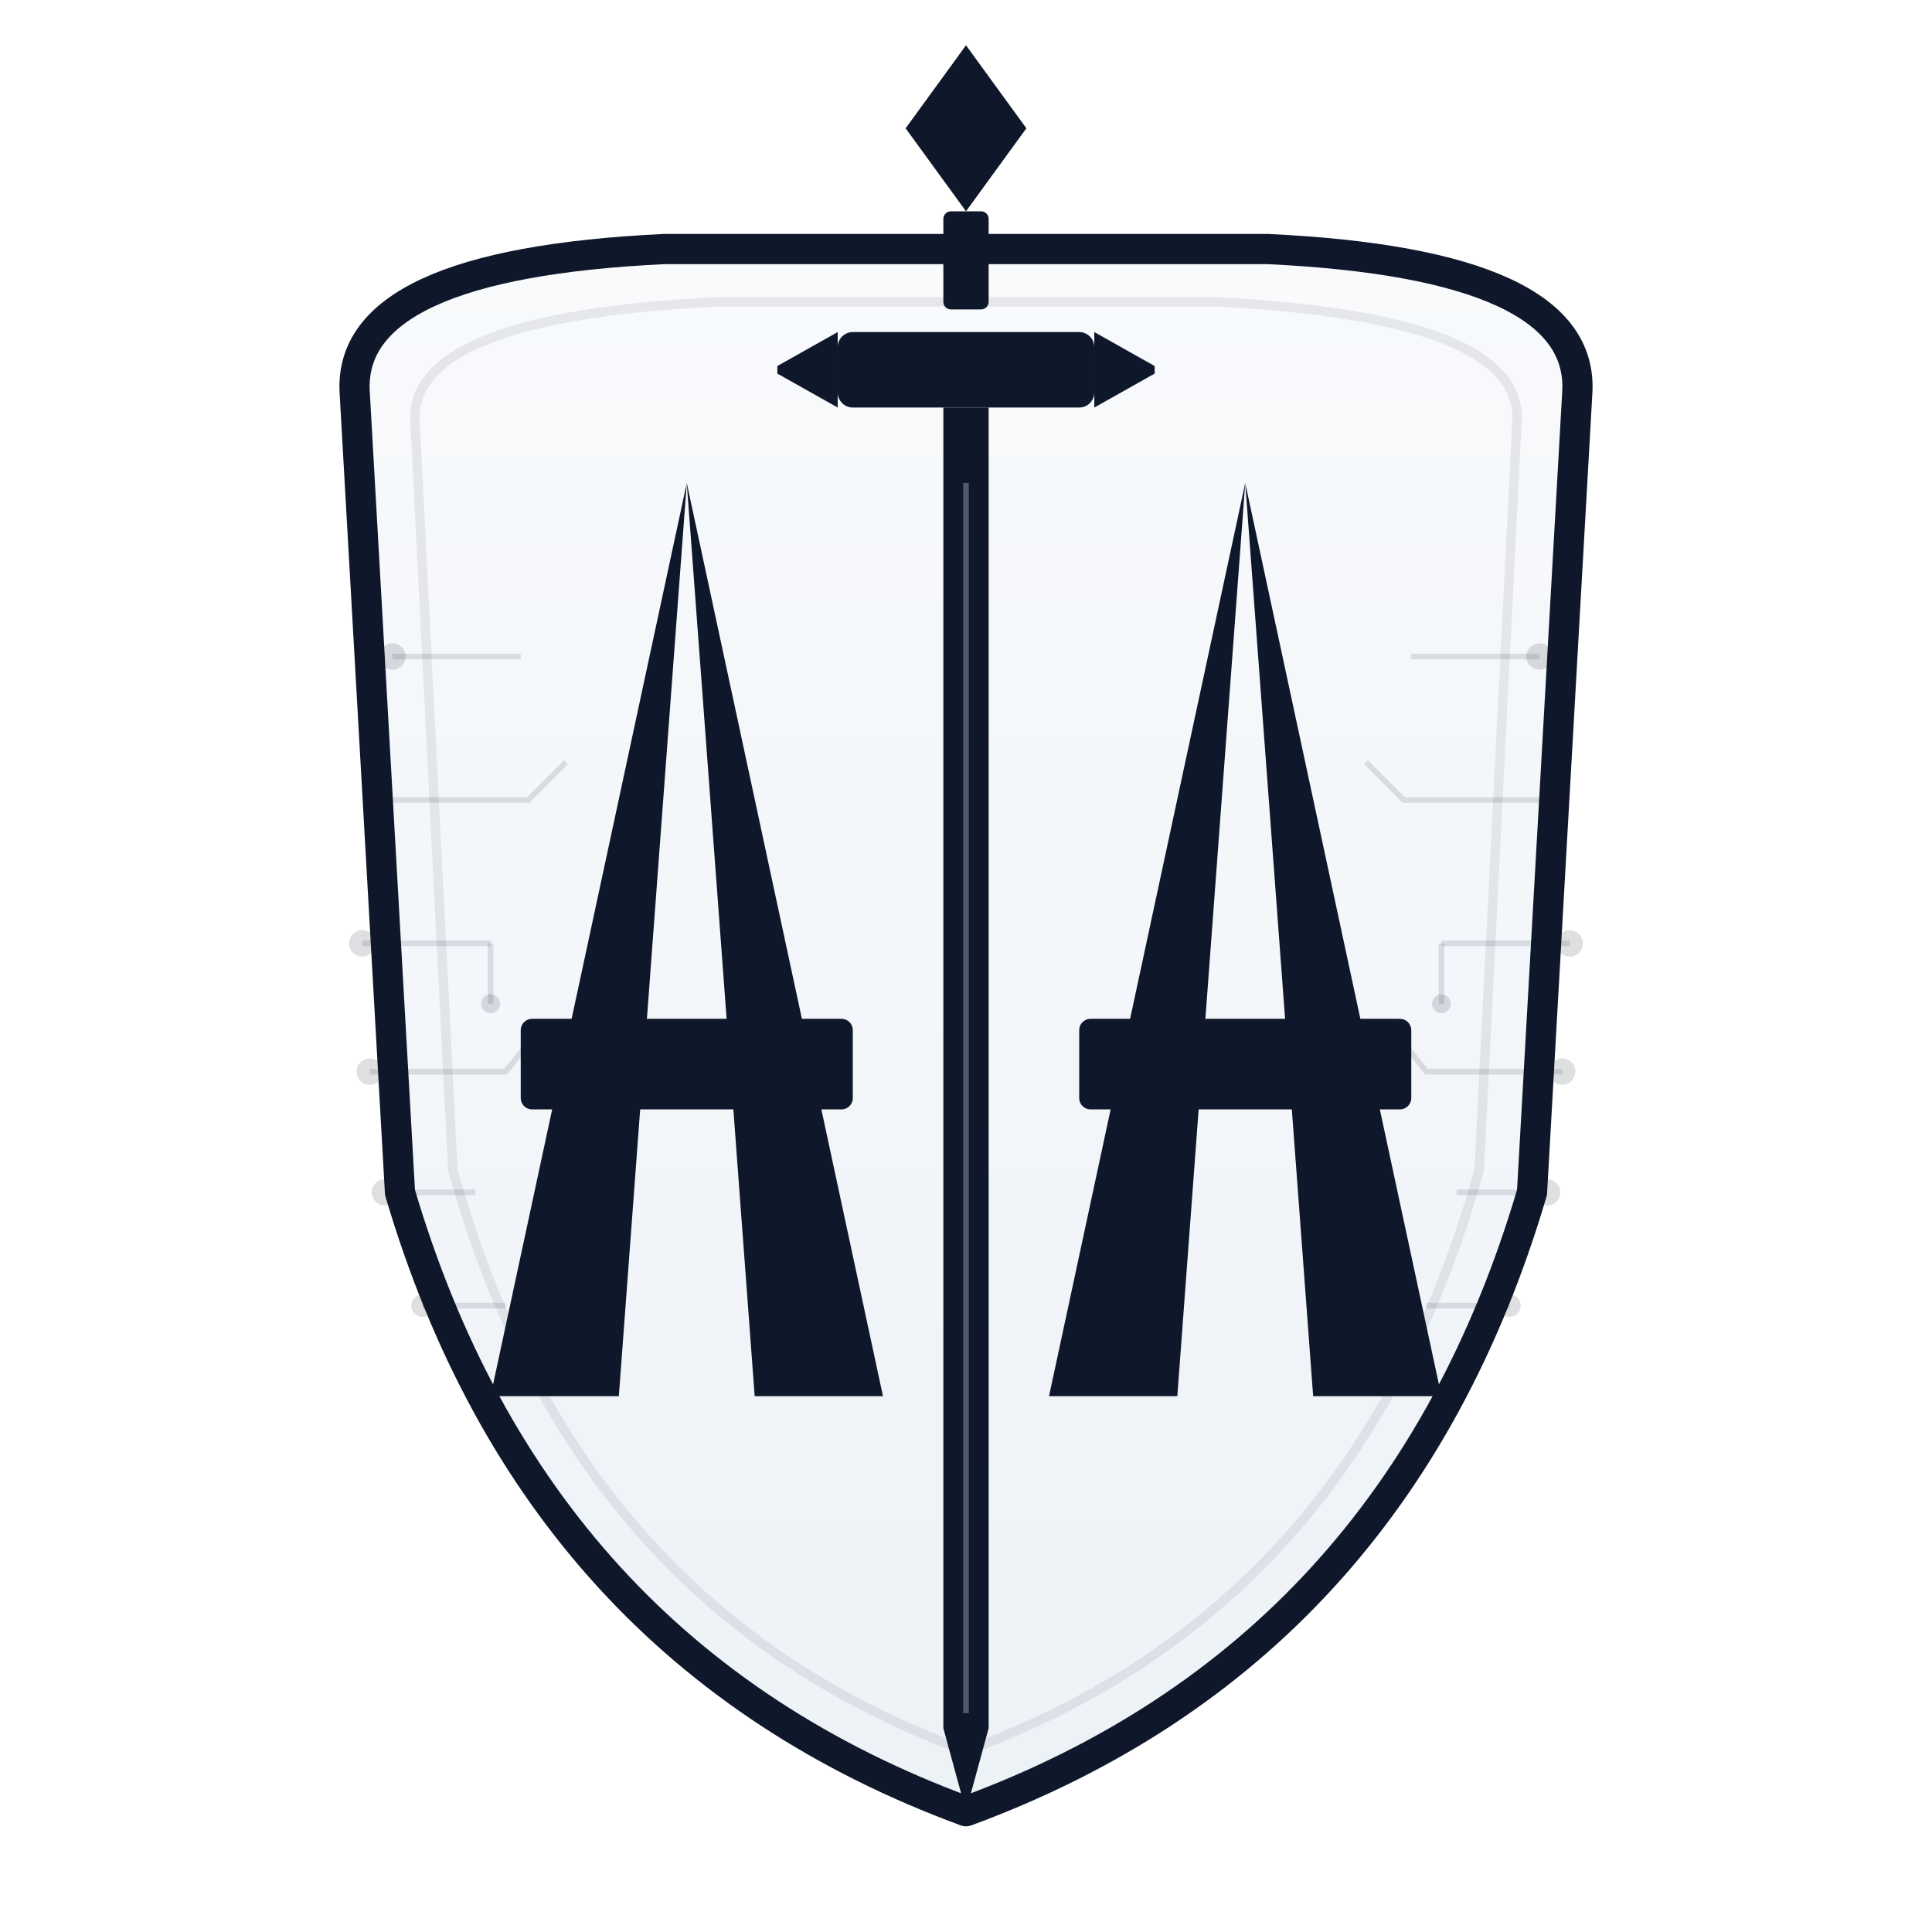
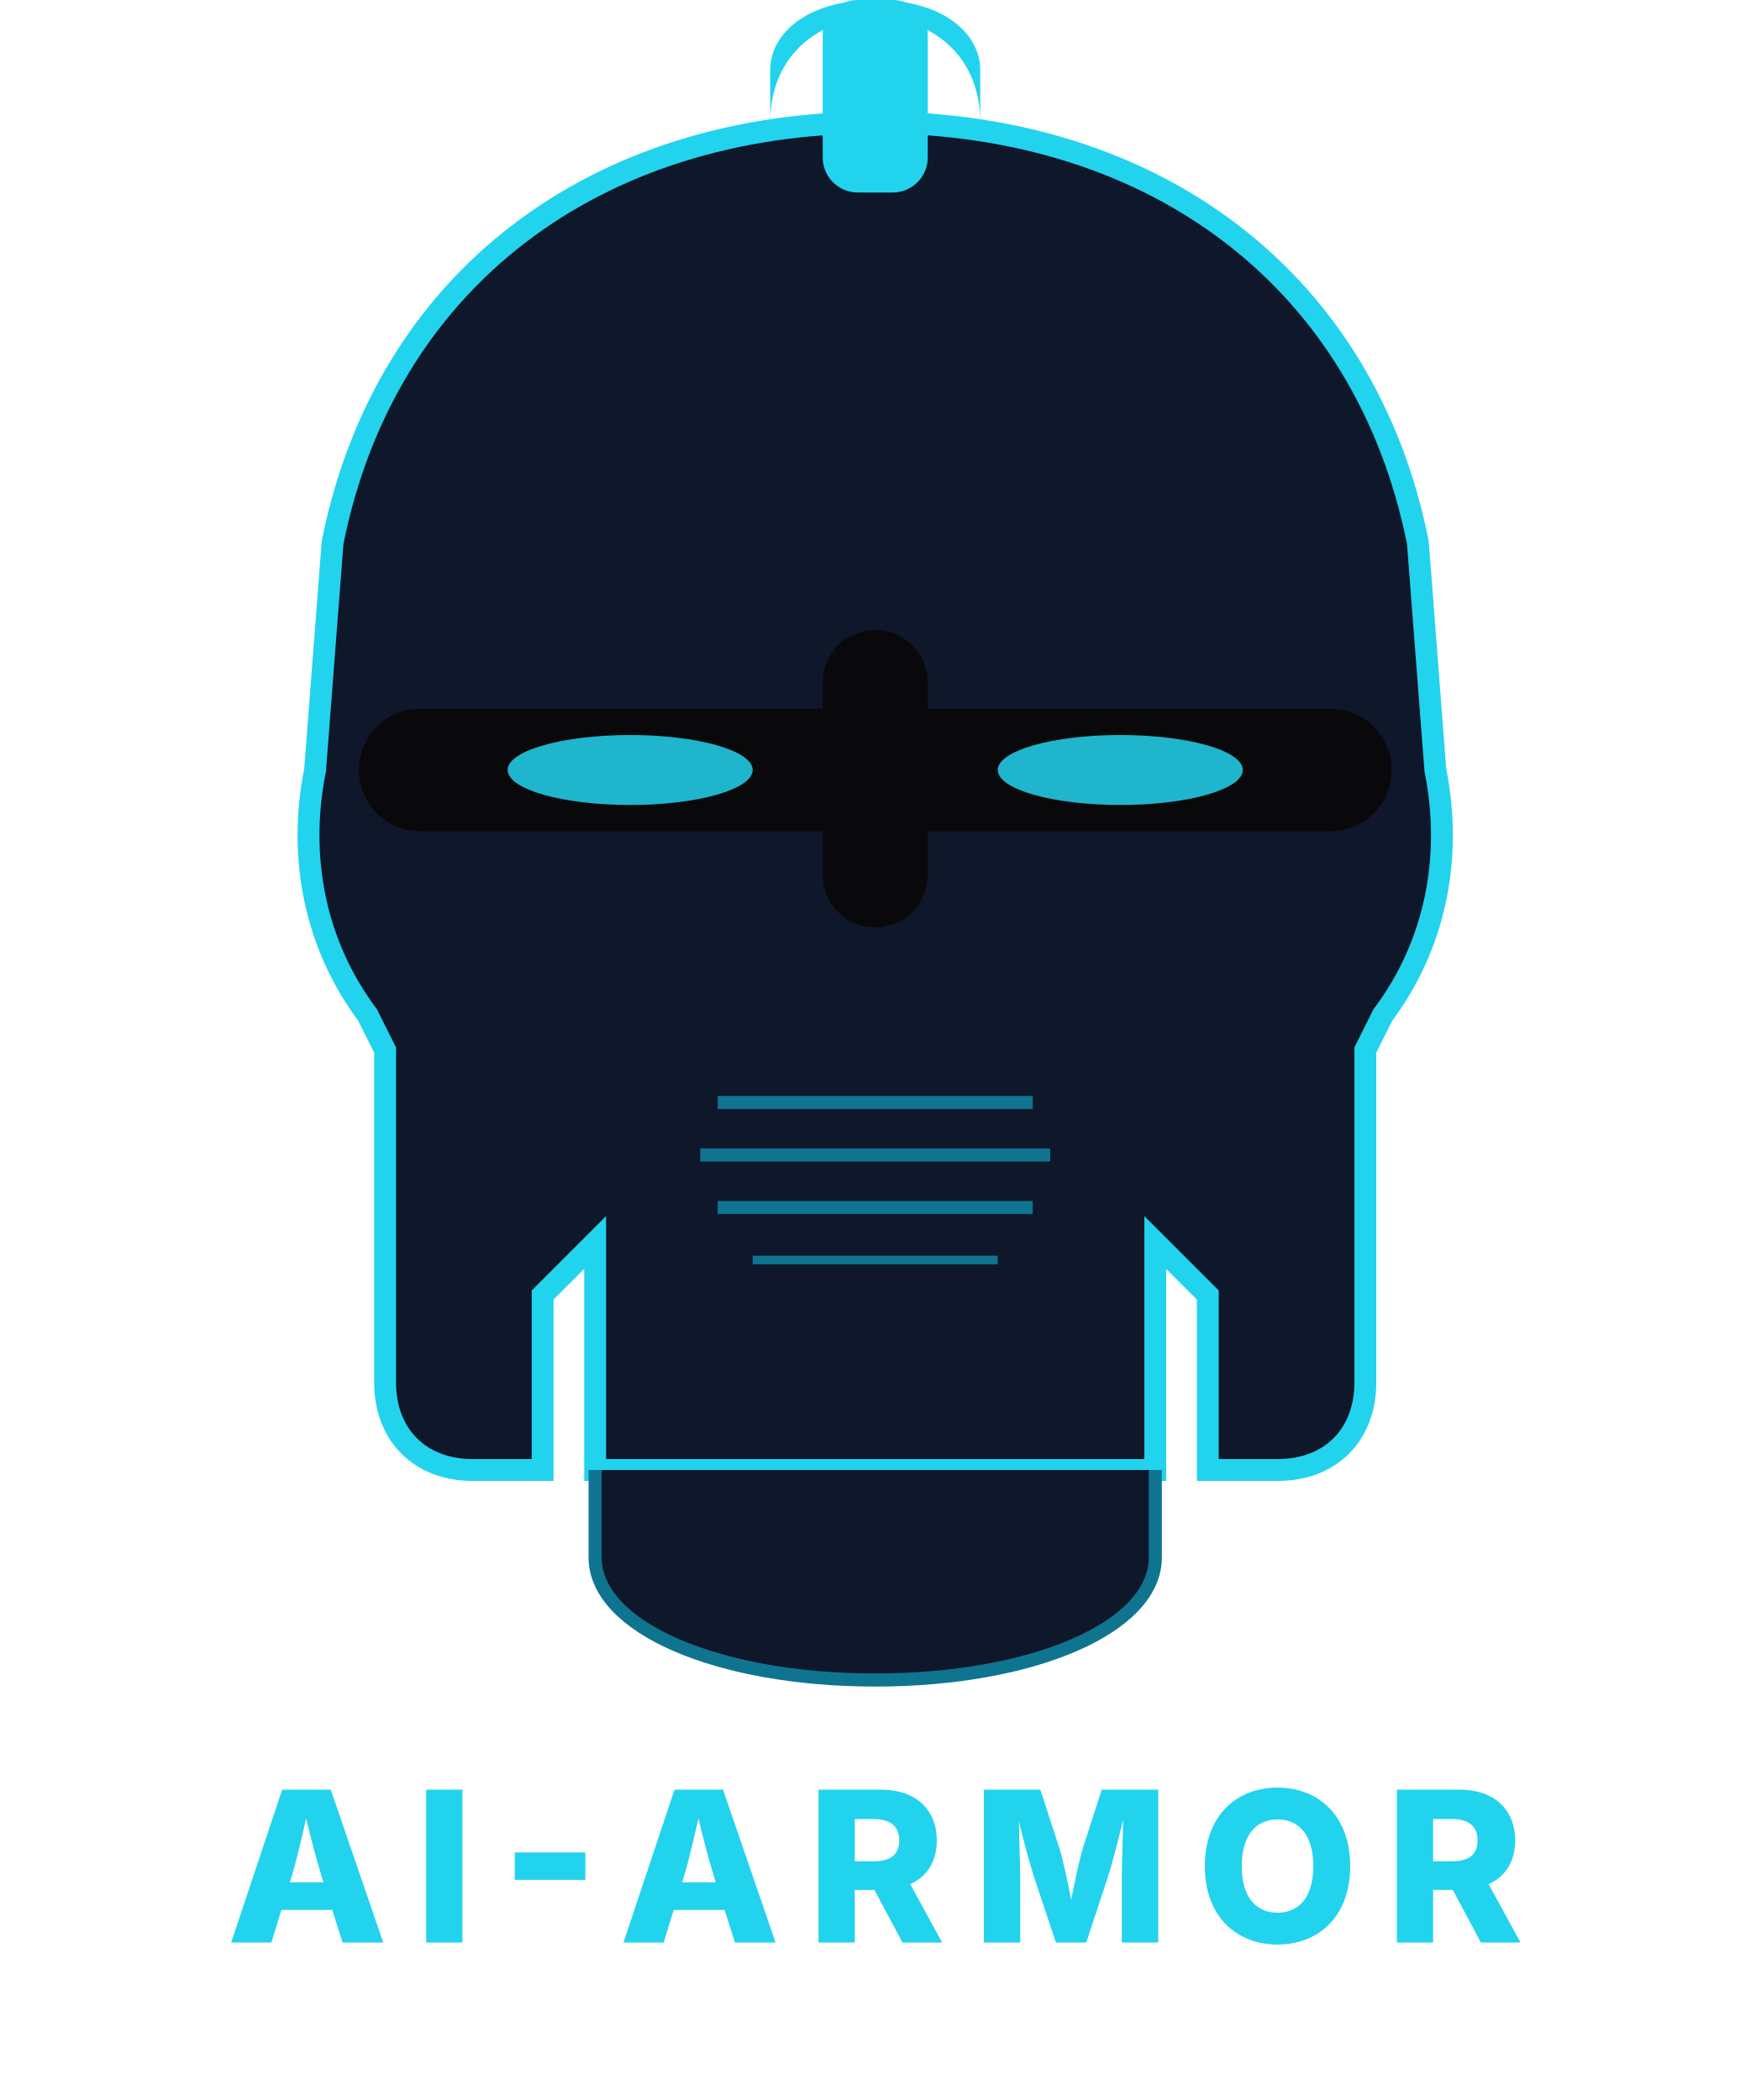
- <svg xmlns="http://www.w3.org/2000/svg" viewBox="0 0 512 512" fill="none">
-   <defs>
-     <linearGradient id="sf" x1="256" y1="64" x2="256" y2="482" gradientUnits="userSpaceOnUse">
-       <stop offset="0%" stop-color="#F8FAFC" />
-       <stop offset="100%" stop-color="#EDF2F7" />
-     </linearGradient>
-   </defs>
-   <path d="M176 66 L336 66 Q420 70 418 104 L406 316 Q370 438 256 480 Q142 438 106 316 L94 104 Q92 70 176 66 Z" fill="url(#sf)" stroke="#0F172A" stroke-width="8" stroke-linejoin="round" />
-   <path d="M190 80 L322 80 Q404 84 402 112 L392 310 Q360 426 256 464 Q152 426 120 310 L110 112 Q108 84 190 80 Z" fill="none" stroke="rgba(15,23,42,0.08)" stroke-width="2.5" />
-   <g stroke="rgba(15,23,42,0.12)" stroke-width="1.5" fill="none">
-     <path d="M104 174 L138 174" />
-     <path d="M100 212 L140 212 L150 202" />
-     <path d="M96 250 L130 250" />
-     <path d="M130 250 L130 266" />
-     <path d="M98 284 L134 284 L142 274" />
-     <path d="M102 316 L126 316" />
-     <path d="M112 346 L134 346" />
-   </g>
-   <g stroke="rgba(15,23,42,0.12)" stroke-width="1.5" fill="none">
-     <path d="M408 174 L374 174" />
-     <path d="M412 212 L372 212 L362 202" />
-     <path d="M416 250 L382 250" />
-     <path d="M382 250 L382 266" />
-     <path d="M414 284 L378 284 L370 274" />
-     <path d="M410 316 L386 316" />
-     <path d="M400 346 L378 346" />
-   </g>
-   <g fill="rgba(15,23,42,0.14)">
-     <circle cx="104" cy="174" r="3.5" />
-     <circle cx="100" cy="212" r="3.5" />
-     <circle cx="96" cy="250" r="3.5" />
-     <circle cx="130" cy="266" r="2.5" />
-     <circle cx="98" cy="284" r="3.5" />
-     <circle cx="102" cy="316" r="3.5" />
-     <circle cx="112" cy="346" r="3" />
-     <circle cx="408" cy="174" r="3.5" />
-     <circle cx="412" cy="212" r="3.5" />
-     <circle cx="416" cy="250" r="3.5" />
-     <circle cx="382" cy="266" r="2.5" />
-     <circle cx="414" cy="284" r="3.5" />
-     <circle cx="410" cy="316" r="3.5" />
-     <circle cx="400" cy="346" r="3" />
-   </g>
-   <path d="M256 12 L272 34 L256 56 L240 34 Z" fill="#0F172A" />
-   <rect x="250" y="56" width="12" height="26" rx="2" fill="#0F172A" />
-   <path d="M206 97 L222 88 L222 108 L206 99 Z" fill="#0F172A" />
-   <rect x="222" y="88" width="68" height="20" rx="4" fill="#0F172A" />
-   <path d="M306 97 L290 88 L290 108 L306 99 Z" fill="#0F172A" />
-   <path d="M250 108 L250 458 L256 480 L262 458 L262 108 Z" fill="#0F172A" />
-   <line x1="256" y1="128" x2="256" y2="454" stroke="#EDF2F7" stroke-width="1.5" opacity="0.3" />
-   <polygon points="182,128 130,370 164,370" fill="#0F172A" />
-   <polygon points="182,128 200,370 234,370" fill="#0F172A" />
-   <rect x="138" y="270" width="88" height="24" rx="3" fill="#0F172A" />
-   <polygon points="330,128 278,370 312,370" fill="#0F172A" />
-   <polygon points="330,128 348,370 382,370" fill="#0F172A" />
-   <rect x="286" y="270" width="88" height="24" rx="3" fill="#0F172A" />
+ <svg xmlns="http://www.w3.org/2000/svg" viewBox="0 0 200 240" fill="none">
+   <path d="M100 14            C68 14 44 32 38 62            L36 88            C34 98 36 108 42 116            L44 120            L44 158            C44 164 48 168 54 168            L62 168            L62 148            L68 142            L68 168            L132 168            L132 142            L138 148            L138 168            L146 168            C152 168 156 164 156 158            L156 120            L158 116            C164 108 166 98 164 88            L162 62            C156 32 132 14 100 14Z" fill="#0f172a" stroke="#22d3ee" stroke-width="2.5" />
+   <path d="M88 14 C88 6 94 2 100 2 C106 2 112 6 112 14            L112 8 C112 4 108 0 100 0 C92 0 88 4 88 8Z" fill="#22d3ee" />
+   <rect x="94" y="0" width="12" height="22" rx="4" fill="#22d3ee" />
+   <path d="M96 0 C96 -4 98 -6 100 -6 C102 -6 104 -4 104 0" fill="#22d3ee" />
+   <path d="M48 88 L152 88" stroke="#09090b" stroke-width="14" stroke-linecap="round" />
+   <line x1="100" y1="78" x2="100" y2="100" stroke="#09090b" stroke-width="12" stroke-linecap="round" />
+   <ellipse cx="72" cy="88" rx="14" ry="4" fill="#22d3ee" opacity="0.85" />
+   <ellipse cx="128" cy="88" rx="14" ry="4" fill="#22d3ee" opacity="0.85" />
+   <line x1="82" y1="126" x2="118" y2="126" stroke="#0e7490" stroke-width="1.5" />
+   <line x1="80" y1="132" x2="120" y2="132" stroke="#0e7490" stroke-width="1.5" />
+   <line x1="82" y1="138" x2="118" y2="138" stroke="#0e7490" stroke-width="1.5" />
+   <line x1="86" y1="144" x2="114" y2="144" stroke="#0e7490" stroke-width="1" />
+   <path d="M68 168 L68 178 C68 186 82 192 100 192 C118 192 132 186 132 178 L132 168" fill="#0f172a" stroke="#0e7490" stroke-width="1.5" />
+   <text x="100" y="222" text-anchor="middle" font-family="'Inter','SF Pro Display','Helvetica Neue',Arial,sans-serif" font-size="24" font-weight="800" letter-spacing="3" fill="#22d3ee">AI-ARMOR</text>
</svg>
